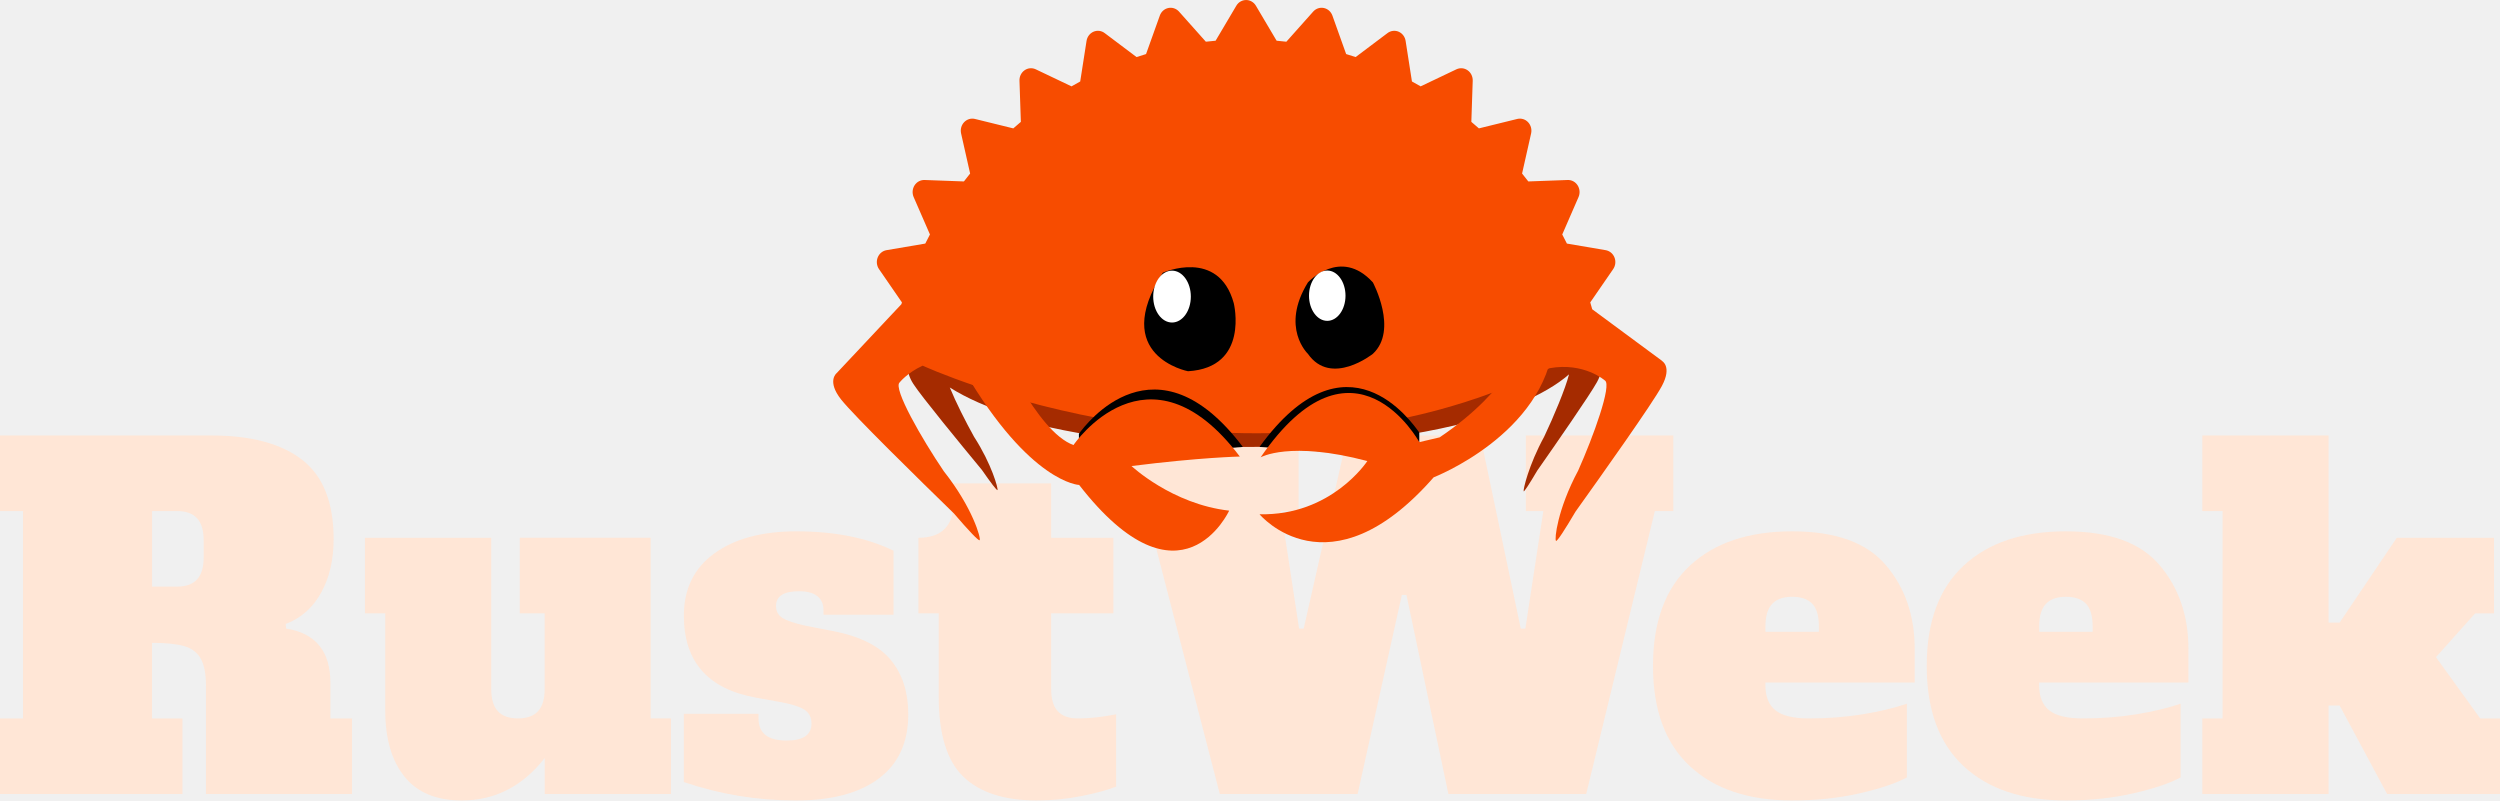
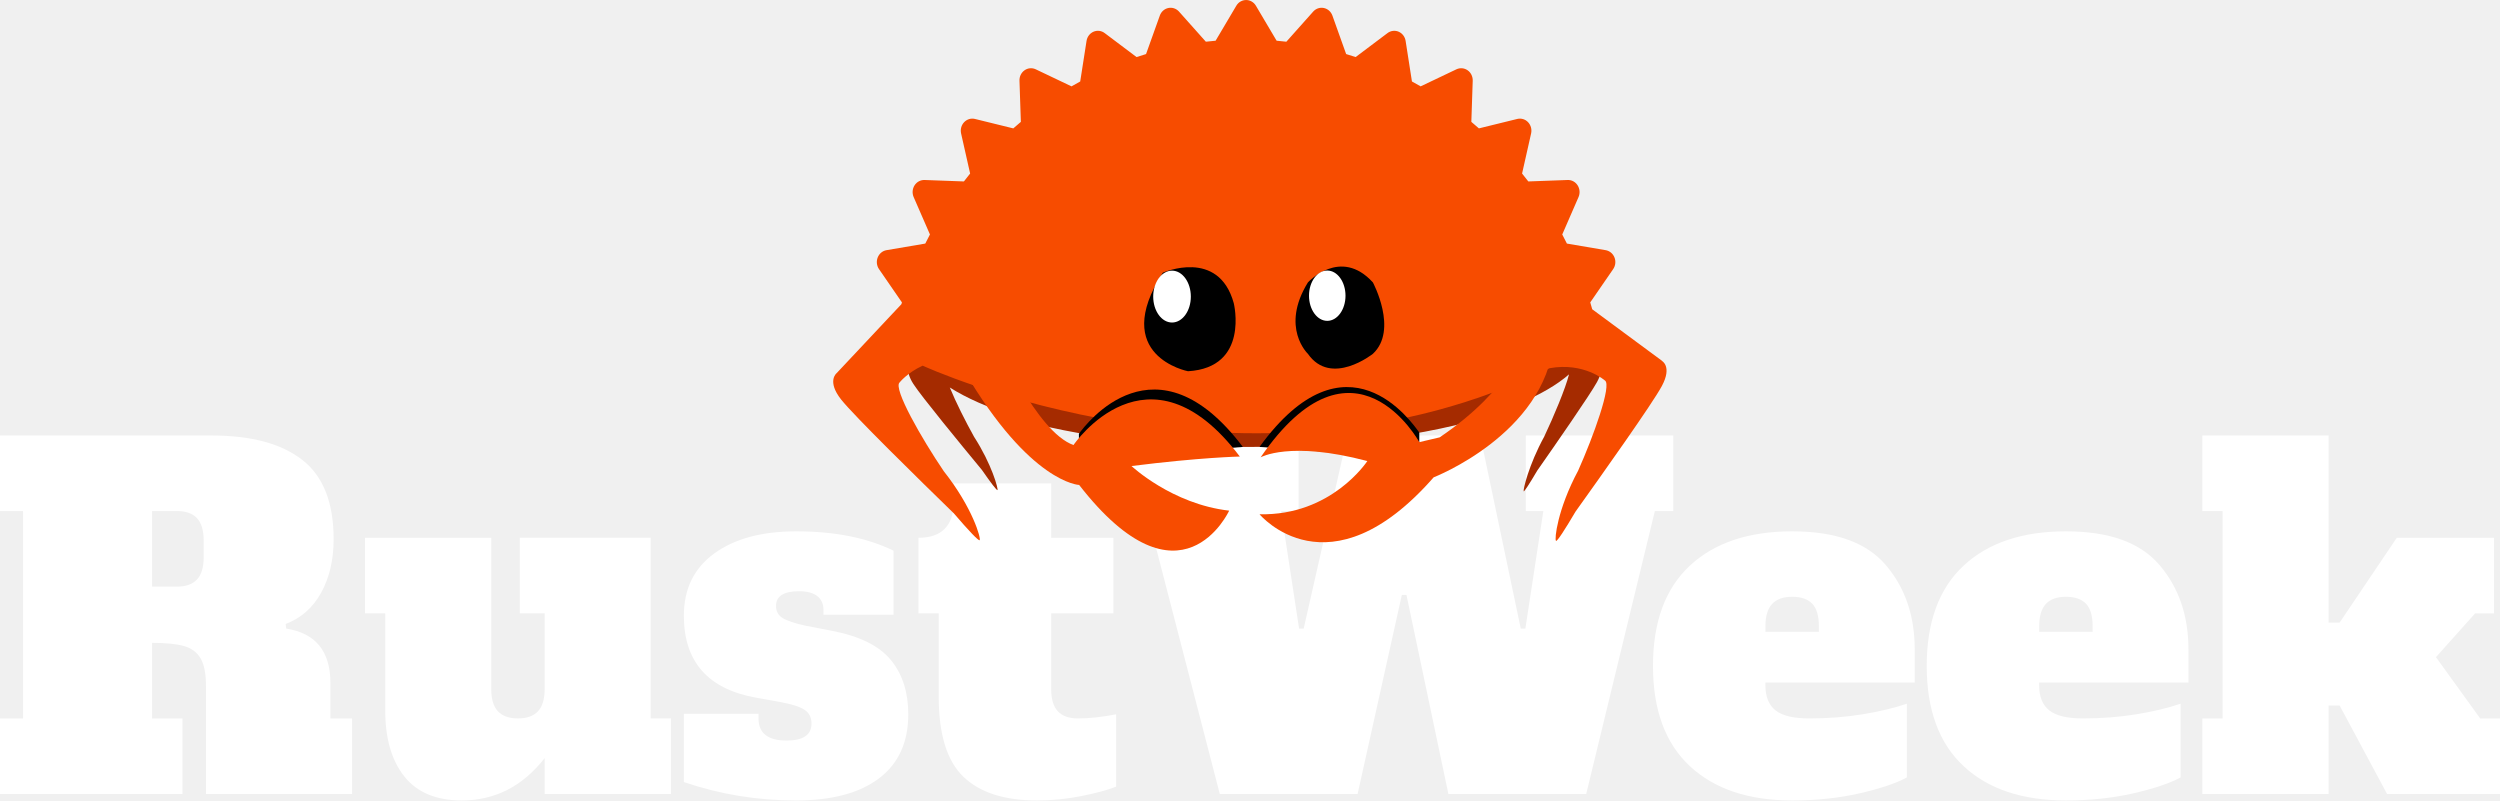
<svg xmlns="http://www.w3.org/2000/svg" id="Layer_1" viewBox="0 0 1285.02 411.44">
-   <path d="M0,369.28h11.84v-106.59H0v-38.85h108.72c20.37,0,35.92,4.19,46.66,12.55,10.74,8.37,16.11,21.95,16.11,40.74,0,10.58-2.13,19.74-6.4,27.48-4.26,7.74-10.34,13.11-18.24,16.11l.24,2.37c15.16,2.37,22.74,11.69,22.74,27.95v18.24h11.13v38.85h-75.09v-55.67c0-6.16-.91-10.81-2.72-13.97-1.82-3.16-4.66-5.29-8.53-6.4-3.87-1.1-9.36-1.66-16.46-1.66v38.85h15.63v38.85H0v-38.85ZM90.96,301.53c4.58,0,8.01-1.22,10.3-3.67,2.29-2.45,3.43-6.28,3.43-11.49v-8.53c0-5.21-1.15-9.04-3.43-11.49-2.29-2.45-5.73-3.67-10.3-3.67h-12.79v38.85h12.79Z" style="fill:#ffe6d6; stroke-width:0px;" />
-   <path d="M344.88,369.28v38.85h-64.9v-18.48c-11.37,14.53-25.58,21.79-42.64,21.79-13.11,0-22.94-4.1-29.49-12.32-6.55-8.21-9.83-19.5-9.83-33.87v-49.98h-10.42v-38.85h64.9v77.69c0,5.21,1.14,9.04,3.43,11.49,2.29,2.45,5.72,3.67,10.3,3.67s8.01-1.22,10.3-3.67c2.29-2.45,3.43-6.28,3.43-11.49v-38.85h-12.79v-38.85h67.27v92.85h10.42Z" style="fill:#ffe6d6; stroke-width:0px;" />
-   <path d="M351.51,401.97v-35.06h38.37v2.37c0,7.58,4.81,11.37,14.45,11.37,8.53,0,12.79-2.92,12.79-8.76,0-3.16-1.23-5.53-3.67-7.11-2.45-1.58-6.75-2.92-12.91-4.03l-11.84-2.13c-24.79-4.42-37.19-18.48-37.19-42.16,0-13.74,5.21-24.4,15.63-31.98,10.42-7.58,24.48-11.37,42.16-11.37,19.74,0,36.4,3.32,49.98,9.95v32.93h-36v-2.37c0-3.16-1.07-5.57-3.2-7.23-2.13-1.66-5.25-2.49-9.36-2.49-7.9,0-11.84,2.53-11.84,7.58,0,2.69,1.1,4.74,3.32,6.16,2.21,1.42,6.24,2.76,12.08,4.03l13.5,2.61c14.05,2.69,24.08,7.66,30.08,14.92,6,7.27,9,16.58,9,27.95,0,14.37-5.01,25.35-15.04,32.93-10.03,7.58-24.28,11.37-42.76,11.37-19.9,0-39.08-3.16-57.56-9.47Z" style="fill:#ffe6d6; stroke-width:0px;" />
-   <path d="M495.18,399.24c-8.45-8.13-12.67-21.83-12.67-41.1v-42.87h-10.42v-38.85c6,0,10.5-1.54,13.5-4.62,3-3.08,4.5-7.3,4.5-12.67v-10.66h50.22v27.95h31.98v38.85h-31.98v38.85c0,5.21,1.14,9.04,3.43,11.49,2.29,2.45,5.72,3.67,10.3,3.67,6,0,12.55-.71,19.66-2.13v37.19c-4.42,1.74-10.38,3.36-17.88,4.85-7.5,1.5-15.12,2.25-22.86,2.25-16.74,0-29.33-4.06-37.78-12.2Z" style="fill:#ffe6d6; stroke-width:0px;" />
-   <path d="M784.28,223.84h75.8v38.85h-9.47l-35.29,145.44h-70.83l-21.56-102.33h-2.37l-22.74,102.33h-70.83l-37.66-145.44h-9.47v-38.85h87.64v38.85h-9l9.24,60.4h2.37l22.5-99.25h68.22l20.85,99.25h2.37l9.24-60.4h-9v-38.85Z" style="fill:#ffe6d6; stroke-width:0px;" />
-   <path d="M868.6,393.8c-12.64-11.76-18.95-28.94-18.95-51.52s6.31-39.75,18.95-51.52c12.63-11.76,30.16-17.65,52.58-17.65s38.33,5.8,48.2,17.41c9.87,11.61,14.8,26.02,14.8,43.23v17.06h-76.75v1.42c0,5.84,1.74,10.15,5.21,12.91,3.47,2.76,9.24,4.14,17.29,4.14,9.63,0,18.79-.71,27.48-2.13,8.68-1.42,16.26-3.23,22.74-5.45v37.9c-5.53,3-13.62,5.73-24.28,8.17-10.66,2.45-22.23,3.67-34.7,3.67-22.42,0-39.95-5.88-52.58-17.65ZM934.92,324.75v-2.84c0-5.37-1.15-9.24-3.43-11.61-2.29-2.37-5.73-3.55-10.3-3.55s-8.02,1.22-10.3,3.67c-2.29,2.45-3.44,6.28-3.44,11.49v2.84h27.48Z" style="fill:#ffe6d6; stroke-width:0px;" />
-   <path d="M1009.3,393.8c-12.64-11.76-18.95-28.94-18.95-51.52s6.31-39.75,18.95-51.52c12.63-11.76,30.16-17.65,52.58-17.65s38.33,5.8,48.2,17.41c9.87,11.61,14.8,26.02,14.8,43.23v17.06h-76.75v1.42c0,5.84,1.74,10.15,5.21,12.91,3.47,2.76,9.24,4.14,17.29,4.14,9.63,0,18.79-.71,27.48-2.13,8.68-1.42,16.26-3.23,22.74-5.45v37.9c-5.53,3-13.62,5.73-24.28,8.17-10.66,2.45-22.23,3.67-34.7,3.67-22.42,0-39.95-5.88-52.58-17.65ZM1075.63,324.75v-2.84c0-5.37-1.15-9.24-3.43-11.61-2.29-2.37-5.73-3.55-10.3-3.55s-8.02,1.22-10.3,3.67c-2.29,2.45-3.44,6.28-3.44,11.49v2.84h27.48Z" style="fill:#ffe6d6; stroke-width:0px;" />
-   <path d="M1274.83,369.28h10.19v38.85h-58.03l-24.4-45.48h-5.68v45.48h-64.9v-38.85h10.42v-106.59h-10.42v-38.85h64.9v96.17h5.68l29.37-43.58h49.98v38.85h-9.71l-20.13,22.5,22.74,31.5Z" style="fill:#ffe6d6; stroke-width:0px;" />
+   <path d="M0,369.28h11.84v-106.59H0v-38.85h108.72c20.37,0,35.92,4.19,46.66,12.55,10.74,8.37,16.11,21.95,16.11,40.74,0,10.58-2.13,19.74-6.4,27.48-4.26,7.74-10.34,13.11-18.24,16.11l.24,2.37c15.16,2.37,22.74,11.69,22.74,27.95v18.24h11.13v38.85h-75.09v-55.67c0-6.16-.91-10.81-2.72-13.97-1.82-3.16-4.66-5.29-8.53-6.4-3.87-1.1-9.36-1.66-16.46-1.66v38.85h15.63v38.85H0v-38.85ZM90.96,301.53c4.58,0,8.01-1.22,10.3-3.67,2.29-2.45,3.43-6.28,3.43-11.49v-8.53c0-5.21-1.15-9.04-3.43-11.49-2.29-2.45-5.73-3.67-10.3-3.67h-12.79v38.85h12.79Z" style="fill:#ffffff; stroke-width:0px;" />
+   <path d="M344.88,369.28v38.85h-64.9v-18.48c-11.37,14.53-25.58,21.79-42.64,21.79-13.11,0-22.94-4.1-29.49-12.32-6.55-8.21-9.83-19.5-9.83-33.87v-49.98h-10.42v-38.85h64.9v77.69c0,5.21,1.14,9.04,3.43,11.49,2.29,2.45,5.72,3.67,10.3,3.67s8.01-1.22,10.3-3.67c2.29-2.45,3.43-6.28,3.43-11.49v-38.85h-12.79v-38.85h67.27v92.85h10.42Z" style="fill:#ffffff; stroke-width:0px;" />
+   <path d="M351.51,401.97v-35.06h38.37v2.37c0,7.58,4.81,11.37,14.45,11.37,8.53,0,12.79-2.92,12.79-8.76,0-3.16-1.23-5.53-3.67-7.11-2.45-1.58-6.75-2.92-12.91-4.03l-11.84-2.13c-24.79-4.42-37.19-18.48-37.19-42.16,0-13.74,5.21-24.4,15.63-31.98,10.42-7.58,24.48-11.37,42.16-11.37,19.74,0,36.4,3.32,49.98,9.95v32.93h-36v-2.37c0-3.16-1.07-5.57-3.2-7.23-2.13-1.66-5.25-2.49-9.36-2.49-7.9,0-11.84,2.53-11.84,7.58,0,2.69,1.1,4.74,3.32,6.16,2.21,1.42,6.24,2.76,12.08,4.03l13.5,2.61c14.05,2.69,24.08,7.66,30.08,14.92,6,7.27,9,16.58,9,27.95,0,14.37-5.01,25.35-15.04,32.93-10.03,7.58-24.28,11.37-42.76,11.37-19.9,0-39.08-3.16-57.56-9.47Z" style="fill:#ffffff; stroke-width:0px;" />
+   <path d="M495.18,399.24c-8.45-8.13-12.67-21.83-12.67-41.1v-42.87h-10.42v-38.85c6,0,10.5-1.54,13.5-4.62,3-3.08,4.5-7.3,4.5-12.67v-10.66h50.22v27.95h31.98v38.85h-31.98v38.85c0,5.21,1.14,9.04,3.43,11.49,2.29,2.45,5.72,3.67,10.3,3.67,6,0,12.55-.71,19.66-2.13v37.19c-4.42,1.74-10.38,3.36-17.88,4.85-7.5,1.5-15.12,2.25-22.86,2.25-16.74,0-29.33-4.06-37.78-12.2Z" style="fill:#ffffff; stroke-width:0px;" />
+   <path d="M784.28,223.84h75.8v38.85h-9.47l-35.29,145.44h-70.83l-21.56-102.33h-2.37l-22.74,102.33h-70.83l-37.66-145.44h-9.47v-38.85h87.64v38.85h-9l9.24,60.4h2.37l22.5-99.25h68.22l20.85,99.25h2.37l9.24-60.4h-9v-38.85Z" style="fill:#ffffff; stroke-width:0px;" />
+   <path d="M868.6,393.8c-12.64-11.76-18.95-28.94-18.95-51.52s6.31-39.75,18.95-51.52c12.63-11.76,30.16-17.65,52.58-17.65s38.33,5.8,48.2,17.41c9.87,11.61,14.8,26.02,14.8,43.23v17.06h-76.75v1.42c0,5.84,1.74,10.15,5.21,12.91,3.47,2.76,9.24,4.14,17.29,4.14,9.63,0,18.79-.71,27.48-2.13,8.68-1.42,16.26-3.23,22.74-5.45v37.9c-5.53,3-13.62,5.73-24.28,8.17-10.66,2.45-22.23,3.67-34.7,3.67-22.42,0-39.95-5.88-52.58-17.65ZM934.92,324.75v-2.84c0-5.37-1.15-9.24-3.43-11.61-2.29-2.37-5.73-3.55-10.3-3.55s-8.02,1.22-10.3,3.67c-2.29,2.45-3.44,6.28-3.44,11.49v2.84h27.48Z" style="fill:#ffffff; stroke-width:0px;" />
+   <path d="M1009.3,393.8c-12.64-11.76-18.95-28.94-18.95-51.52s6.31-39.75,18.95-51.52c12.63-11.76,30.16-17.65,52.58-17.65s38.33,5.8,48.2,17.41c9.87,11.61,14.8,26.02,14.8,43.23v17.06h-76.75v1.42c0,5.84,1.74,10.15,5.21,12.91,3.47,2.76,9.24,4.14,17.29,4.14,9.63,0,18.79-.71,27.48-2.13,8.68-1.42,16.26-3.23,22.74-5.45v37.9c-5.53,3-13.62,5.73-24.28,8.17-10.66,2.45-22.23,3.67-34.7,3.67-22.42,0-39.95-5.88-52.58-17.65ZM1075.63,324.75v-2.84c0-5.37-1.15-9.24-3.43-11.61-2.29-2.37-5.73-3.55-10.3-3.55s-8.02,1.22-10.3,3.67c-2.29,2.45-3.44,6.28-3.44,11.49v2.84h27.48Z" style="fill:#ffffff; stroke-width:0px;" />
+   <path d="M1274.83,369.28h10.19v38.85h-58.03l-24.4-45.48h-5.68v45.48h-64.9v-38.85h10.42v-106.59h-10.42v-38.85h64.9v96.17h5.68l29.37-43.58h49.98v38.85h-9.71l-20.13,22.5,22.74,31.5Z" style="fill:#ffffff; stroke-width:0px;" />
  <g id="Layer-1">
    <g id="g2">
      <path id="path1-5" d="M641.52,122.03c-46.57,0-88.89,5.61-120.22,14.77v78.17c31.33,9.16,73.65,14.77,120.22,14.77,53.31,0,101.04-7.35,133.09-18.95v-69.8c-32.06-11.59-79.79-18.95-133.09-18.95" style="fill:#a52b00; stroke-width:0px;" />
    </g>
    <g id="g3">
      <path id="path2-3" d="M822.62,185.54l-5.45-11.34c.02-.43.05-.86.05-1.3,0-12.86-13.33-24.71-35.76-34.19v68.39c10.47-4.42,18.96-9.36,25.03-14.68-1.79,7.21-7.91,21.79-12.77,32.04-8.02,14.67-10.91,27.43-10.54,28.07.23.39,2.97-3.82,7-10.67,9.38-13.4,27.15-38.99,30.7-45.49,4.02-7.39,1.75-10.8,1.75-10.8" style="fill:#a52b00; stroke-width:0px;" />
    </g>
    <g id="g4">
      <path id="path3" d="M469.3,173.65c0,2.48.5,4.91,1.46,7.3l-3.27,5.83s-2.62,3.41,2,10.6c4.07,6.34,24.45,31.15,35.2,44.15,4.62,6.67,7.76,10.76,8.03,10.37.43-.63-2.87-13.14-12.05-27.4-4.28-7.66-9.4-17.82-12.46-25.32,8.57,5.44,19.78,10.37,33.09,14.62v-80.3c-32.1,10.23-51.99,24.44-51.99,40.15" style="fill:#a52b00; stroke-width:0px;" />
    </g>
    <g id="g5">
      <path id="path4" d="M854.31,185.48l-35.89-26.51c-.34-1.18-.67-2.37-1.02-3.53l11.79-17.12c1.2-1.74,1.45-4.01.66-5.99-.78-1.97-2.49-3.39-4.52-3.74l-19.93-3.39c-.77-1.58-1.58-3.14-2.39-4.68l8.37-19.23c.86-1.96.67-4.24-.47-6.02-1.14-1.79-3.06-2.83-5.12-2.75l-20.23.74c-1.04-1.37-2.11-2.72-3.2-4.06l4.64-20.6c.47-2.1-.12-4.28-1.58-5.81-1.45-1.52-3.54-2.14-5.54-1.65l-19.71,4.85c-1.27-1.13-2.57-2.24-3.89-3.35l.71-21.15c.07-2.14-.92-4.18-2.64-5.37-1.7-1.2-3.87-1.37-5.75-.49l-18.38,8.76c-1.48-.85-2.97-1.69-4.47-2.51l-3.25-20.85c-.33-2.11-1.68-3.91-3.58-4.73-1.89-.82-4.06-.55-5.72.7l-16.39,12.33c-1.62-.54-3.24-1.05-4.88-1.54l-7.06-19.77c-.72-2.01-2.38-3.49-4.4-3.91-2.01-.42-4.08.28-5.48,1.85l-13.79,15.48c-1.67-.2-3.33-.37-5.01-.51l-10.65-17.99c-1.08-1.83-2.99-2.93-5.04-2.93s-3.96,1.12-5.02,2.93l-10.65,17.99c-1.68.15-3.35.32-5.01.51l-13.8-15.48c-1.4-1.57-3.48-2.27-5.48-1.85-2.02.42-3.68,1.9-4.39,3.91l-7.07,19.77c-1.64.49-3.26,1.02-4.88,1.54l-16.39-12.33c-1.67-1.26-3.84-1.52-5.74-.7-1.89.82-3.25,2.61-3.58,4.73l-3.25,20.85c-1.51.82-2.99,1.65-4.47,2.51l-18.38-8.76c-1.86-.89-4.04-.71-5.75.49-1.7,1.19-2.71,3.22-2.62,5.37l.71,21.15c-1.31,1.09-2.6,2.21-3.89,3.35l-19.7-4.85c-2-.49-4.09.13-5.55,1.65-1.46,1.52-2.05,3.71-1.58,5.81l4.64,20.6c-1.08,1.34-2.14,2.68-3.19,4.06l-20.23-.74c-2.05-.06-4,.96-5.14,2.75-1.14,1.78-1.31,4.06-.47,6.02l8.38,19.23c-.81,1.54-1.62,3.1-2.4,4.68l-19.93,3.39c-2.02.34-3.73,1.76-4.52,3.74-.78,1.99-.53,4.25.66,5.99l11.79,17.12c-.1.31-.17.61-.27.91l-33.34,35.51s-5.11,4.02,2.33,13.46c6.56,8.32,40.24,41.31,58.02,58.61,7.51,8.78,12.66,14.2,13.2,13.74.85-.75-3.6-16.72-18.41-35.44-11.4-16.8-26.2-42.66-22.73-45.64,0,0,3.95-5.02,11.86-8.64.29.23-.29-.23,0,0,0,0,167.17,77.33,322.24,1.31,17.71-3.19,28.43,6.32,28.43,6.32,3.7,2.14-5.88,28.73-13.75,46.33-10.71,19.98-12.28,35.57-11.37,36.11.58.34,4.47-5.6,10.03-15.06,13.71-19.17,39.65-55.7,44.39-64.58,5.38-10.06,0-12.88,0-12.88" style="fill:#f74c00; stroke-width:0px;" />
    </g>
    <g id="g6">
      <path id="path5" d="M585.04,235.09c-.64-.55-.97-.87-.97-.87l54.76-4.5c-44.67-59.1-80.46-12.02-84.26-6.75v12.12h30.48-.01Z" style="fill:#000; stroke-width:0px;" />
    </g>
    <g id="g7">
      <path id="path6" d="M699.06,234.45c.64-.55.97-.87.97-.87l-52.63-3.86c44.68-61.52,78.32-12.66,82.13-7.39v12.12h-30.48.01Z" style="fill:#000; stroke-width:0px;" />
    </g>
    <g id="g8">
      <path id="path7" d="M783.18,175.79s-5.98,23.9-43.2,49.02l-10.44,2.45s-33.76-61.75-81.59,7.83c0,0,14.9-8.7,54.87,1.9,0,0-18.38,28.21-55.41,27.34,0,0,35.48,42.69,89.49-18.97,0,0,57.09-22.13,61.72-69.58h-15.44Z" style="fill:#f74c00; stroke-width:0px;" />
    </g>
    <g id="g9">
      <path id="path8" d="M672.27,145.17s16.7-18.35,33.41,0c0,0,13.13,24.46,0,36.69,0,0-21.48,17.12-33.41,0,0,0-14.31-13.46,0-36.69" style="fill:#000; stroke-width:0px;" />
    </g>
    <g id="g10">
      <path id="path9" d="M691.6,151.99c0,7.15-4.2,12.93-9.38,12.93s-9.38-5.78-9.38-12.93,4.2-12.93,9.38-12.93,9.38,5.8,9.38,12.93" style="fill:#fff; stroke-width:0px;" />
    </g>
    <g id="g11">
      <path id="path10" d="M597.7,140.17s28.65-12.72,36.47,15.68c0,0,8.2,33.1-23.53,34.97,0,0-40.46-7.82-12.94-50.64" style="fill:#000; stroke-width:0px;" />
    </g>
    <g id="g12">
      <path id="path11" d="M612.1,152.45c0,7.37-4.33,13.33-9.67,13.33s-9.67-5.97-9.67-13.33,4.33-13.33,9.67-13.33,9.67,5.97,9.67,13.33" style="fill:#fff; stroke-width:0px;" />
    </g>
    <g id="g13">
      <path id="path12" d="M581.61,239.55c35.28-4.46,55.67-4.88,55.67-4.88-47.2-62.44-85.5-5.91-85.5-5.91-9.6-3.44-19.38-16.8-26.69-29.12l-29.29-8.7c33.75,57.46,58.89,58.33,58.89,58.33,52.33,67.26,77.11,13.21,77.11,13.21-29.38-3.35-50.2-22.94-50.2-22.94" style="fill:#f74c00; stroke-width:0px;" />
    </g>
  </g>
</svg>
